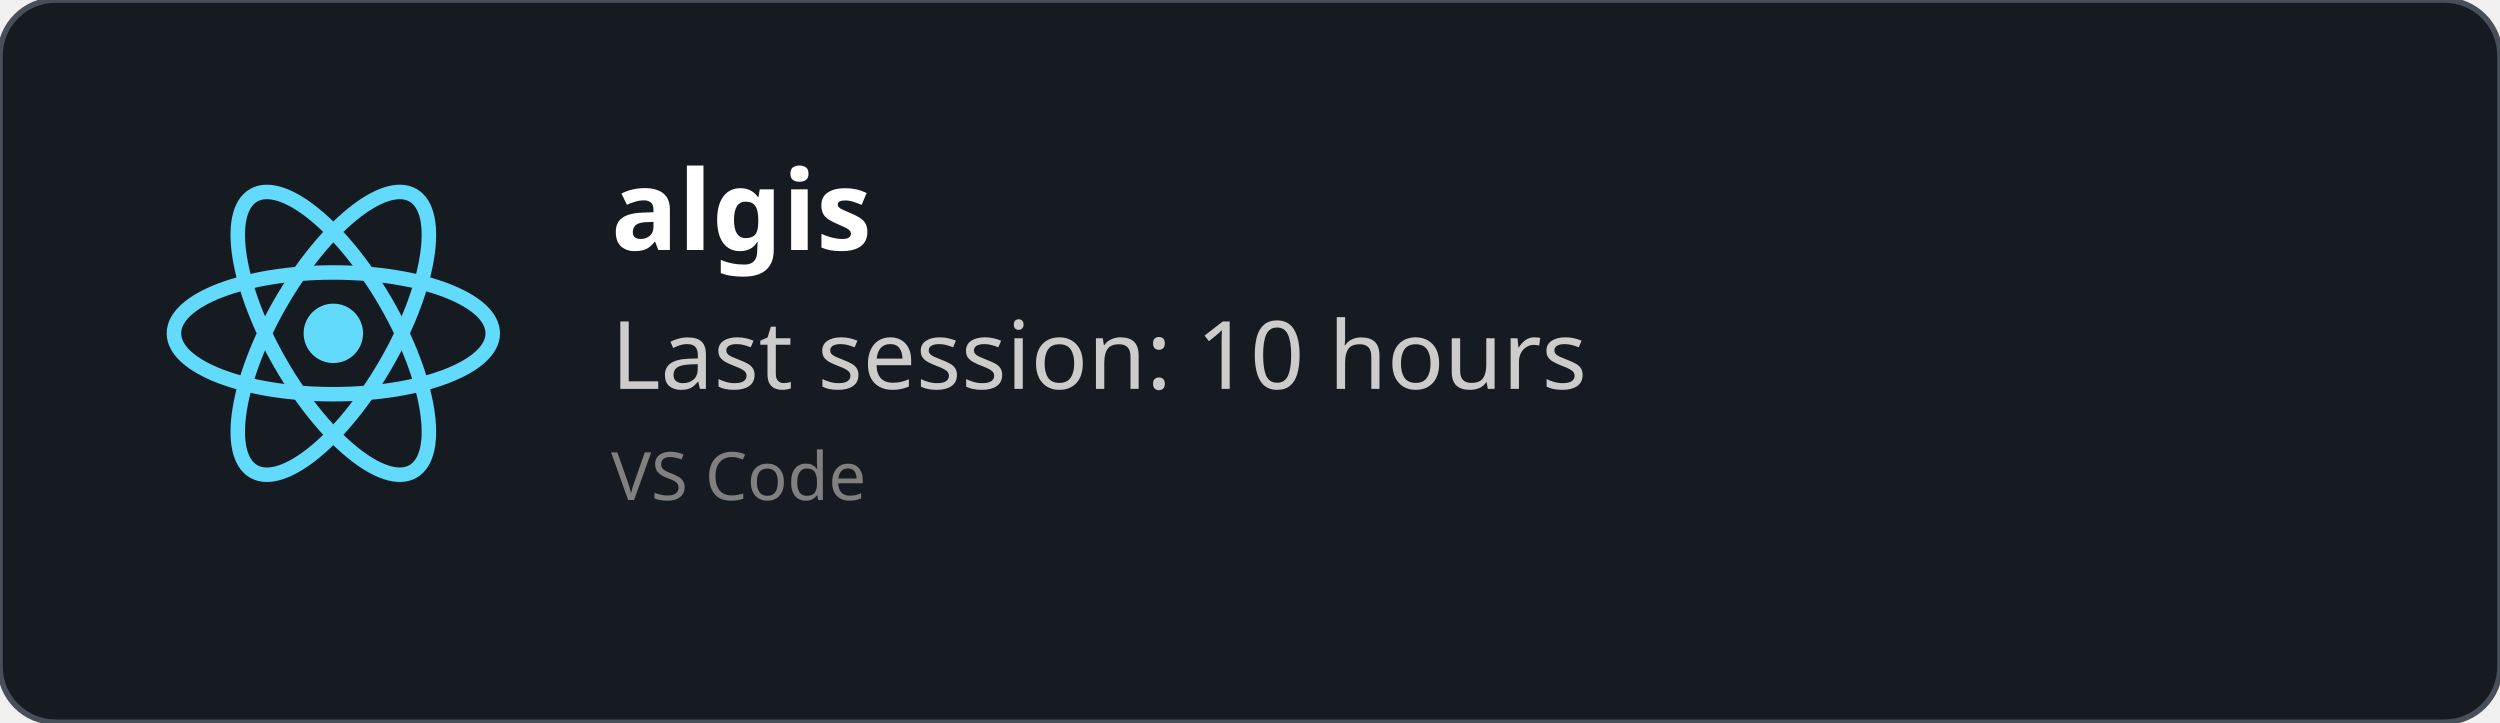
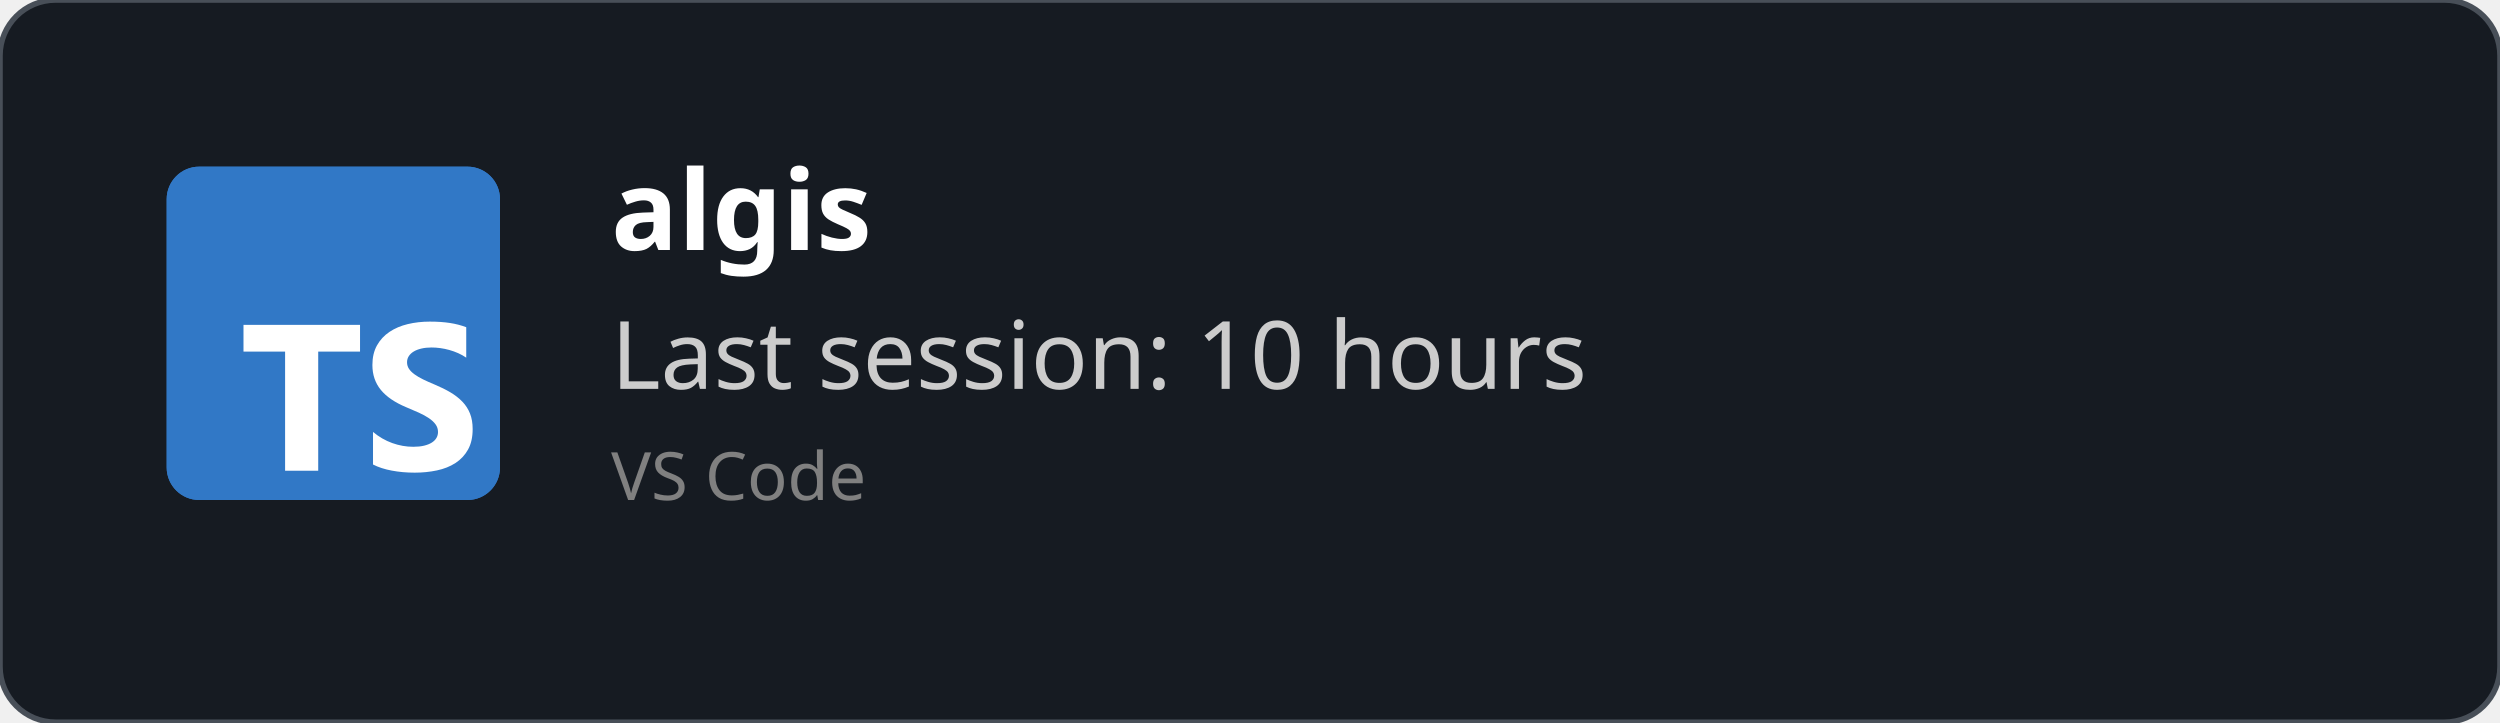
<svg xmlns="http://www.w3.org/2000/svg" width="450" height="130" viewBox="0 0 450 130" fill="none" role="img">
  <style>
    *{
        font-family: 'Segoe UI', Ubuntu, monospace
    }
    </style>
  <defs>
    <clipPath id="horizontalClip" x="20" y="20" width="500" height="200">
      <rect x="90" y="20" width="300" height="50" />
    </clipPath>
  </defs>
  <rect width="450" height="130" fill="rgba(22,27,34)" stroke="#484f58" stroke-width="1" fill-opacity="1" stroke-opacity="1" x="0" y="0" rx="10px" ry="10px">
    </rect>
-   <svg height="60" width="60" x="30" y="30" viewBox="-11.5 -10.232 23 20.463">
-     <circle cx="0" cy="0" r="2.05" fill="#61dafb" />
-     <g stroke="#61dafb" stroke-width="1" fill="none">
-       <ellipse rx="11" ry="4.2" />
-       <ellipse rx="11" ry="4.2" transform="rotate(60)" />
-       <ellipse rx="11" ry="4.2" transform="rotate(120)" />
-     </g>
+   <svg fill="none" height="60" viewBox="0 0 512 512" width="60" x="30" y="30">
+     <rect fill="#3178c6" height="512" rx="50" width="512" />
+     <rect fill="#3178c6" height="512" rx="50" width="512" />
+     <path clip-rule="evenodd" d="m316.939 407.424v50.061c8.138 4.172 17.763 7.3 28.875 9.386s22.823 3.129 35.135 3.129c11.999 0 23.397-1.147 34.196-3.442 10.799-2.294 20.268-6.075 28.406-11.342 8.138-5.266 14.581-12.15 19.328-20.65s7.121-19.007 7.121-31.522c0-9.074-1.356-17.026-4.069-23.857s-6.625-12.906-11.738-18.225c-5.112-5.319-11.242-10.091-18.389-14.315s-15.207-8.213-24.18-11.967c-6.573-2.712-12.468-5.345-17.685-7.9-5.217-2.556-9.651-5.163-13.303-7.822-3.652-2.66-6.469-5.476-8.451-8.448-1.982-2.973-2.974-6.336-2.974-10.091 0-3.441.887-6.544 2.661-9.308s4.278-5.136 7.512-7.118c3.235-1.981 7.199-3.52 11.894-4.615 4.696-1.095 9.912-1.642 15.651-1.642 4.173 0 8.581.313 13.224.938 4.643.626 9.312 1.591 14.008 2.894 4.695 1.304 9.259 2.947 13.694 4.928 4.434 1.982 8.529 4.276 12.285 6.884v-46.776c-7.616-2.92-15.937-5.084-24.962-6.492s-19.381-2.112-31.066-2.112c-11.895 0-23.163 1.278-33.805 3.833s-20.006 6.544-28.093 11.967c-8.086 5.424-14.476 12.333-19.171 20.729-4.695 8.395-7.043 18.433-7.043 30.114 0 14.914 4.304 27.638 12.912 38.172 8.607 10.533 21.675 19.45 39.204 26.751 6.886 2.816 13.303 5.579 19.25 8.291s11.086 5.528 15.415 8.448c4.33 2.92 7.747 6.101 10.252 9.543 2.504 3.441 3.756 7.352 3.756 11.733 0 3.233-.783 6.231-2.348 8.995s-3.939 5.162-7.121 7.196-7.147 3.624-11.894 4.771c-4.748 1.148-10.303 1.721-16.668 1.721-10.851 0-21.597-1.903-32.24-5.71-10.642-3.806-20.502-9.516-29.579-17.13zm-84.159-123.342h64.22v-41.082h-179v41.082h63.906v182.918h50.874z" fill="#fff" fill-rule="evenodd" />
  </svg>
  <text x="110" y="45" font-size="20" clip-path="url(#horizontalClip)" font-weight="bold" font-family="Ubuntu" fill="white">
    algis
    </text>
  <text x="110" y="70" font-size="17px" font-family="Ubuntu" fill="#ccc">
    Last session: 10 hours
    </text>
  <text x="110" y="90" font-size="12px" font-family="Ubuntu" fill="grey">
    VS Code
    </text>
</svg>
